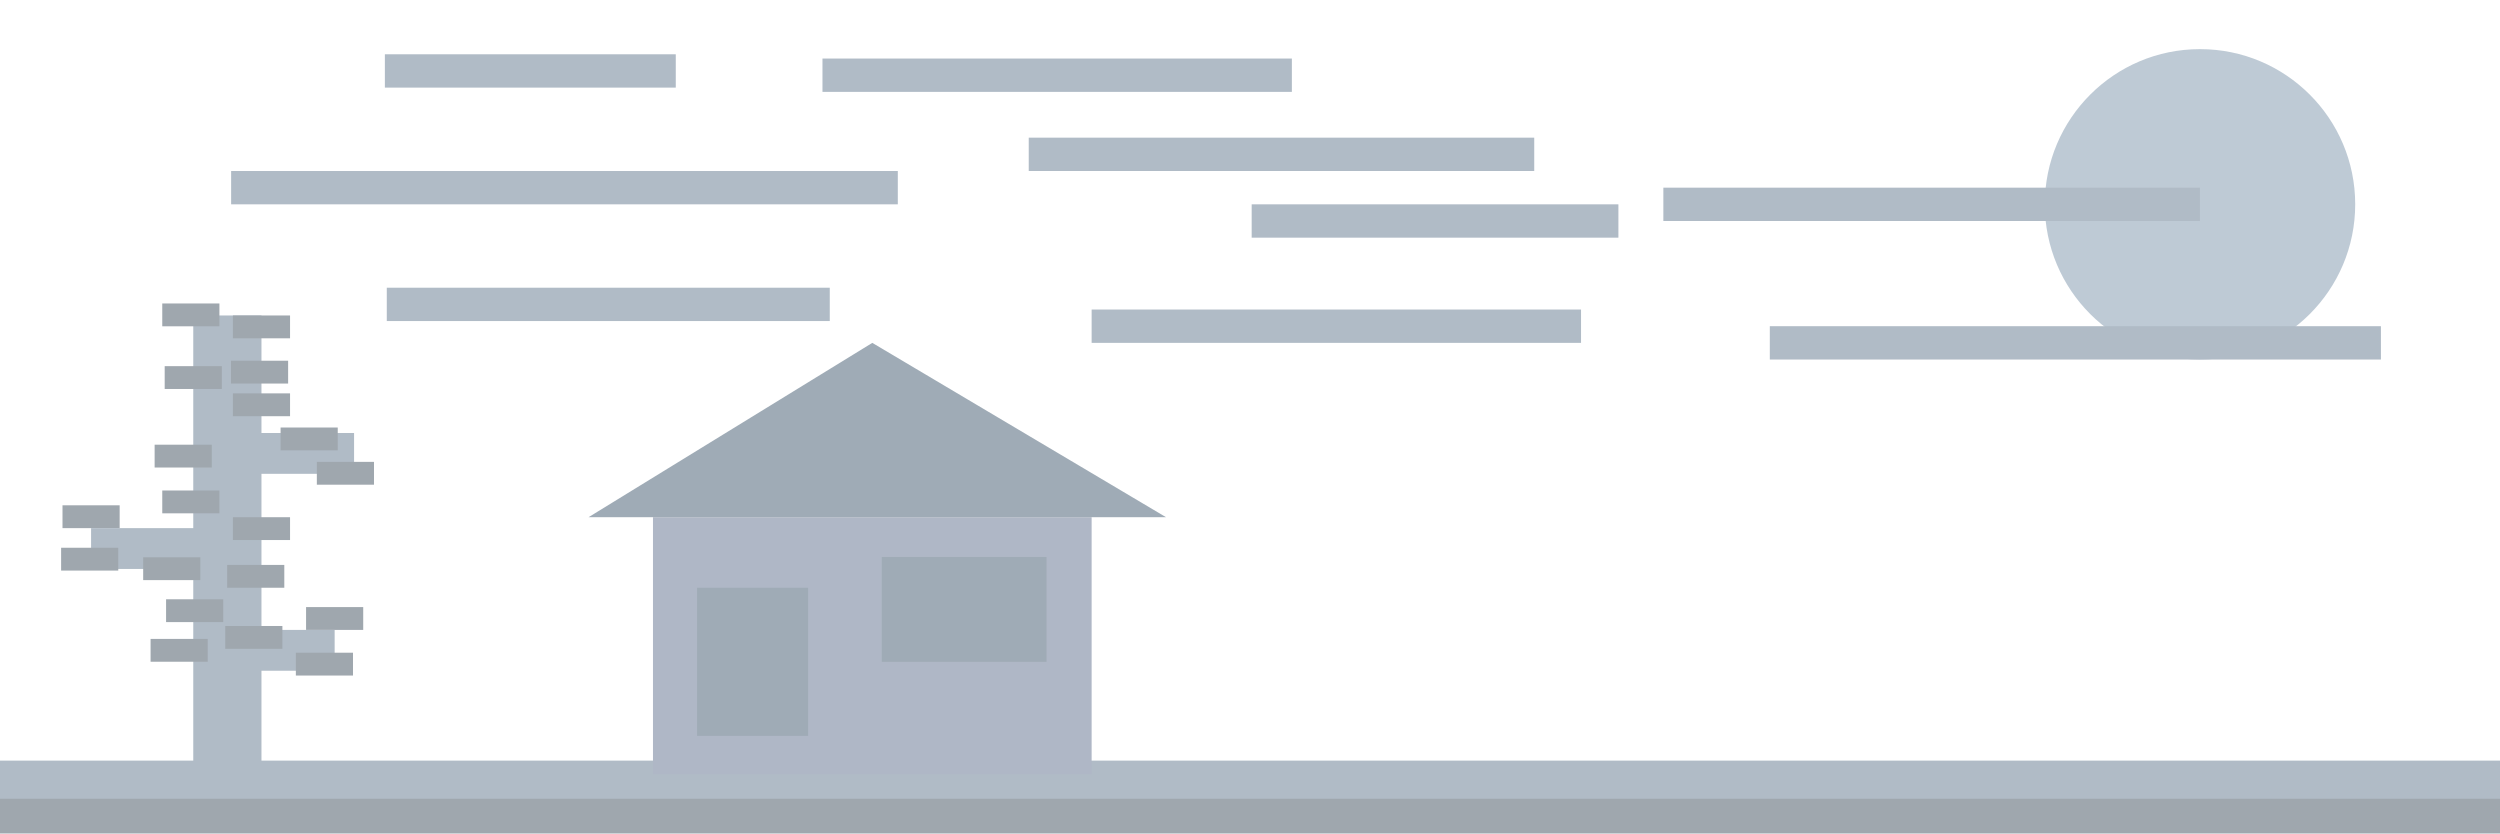
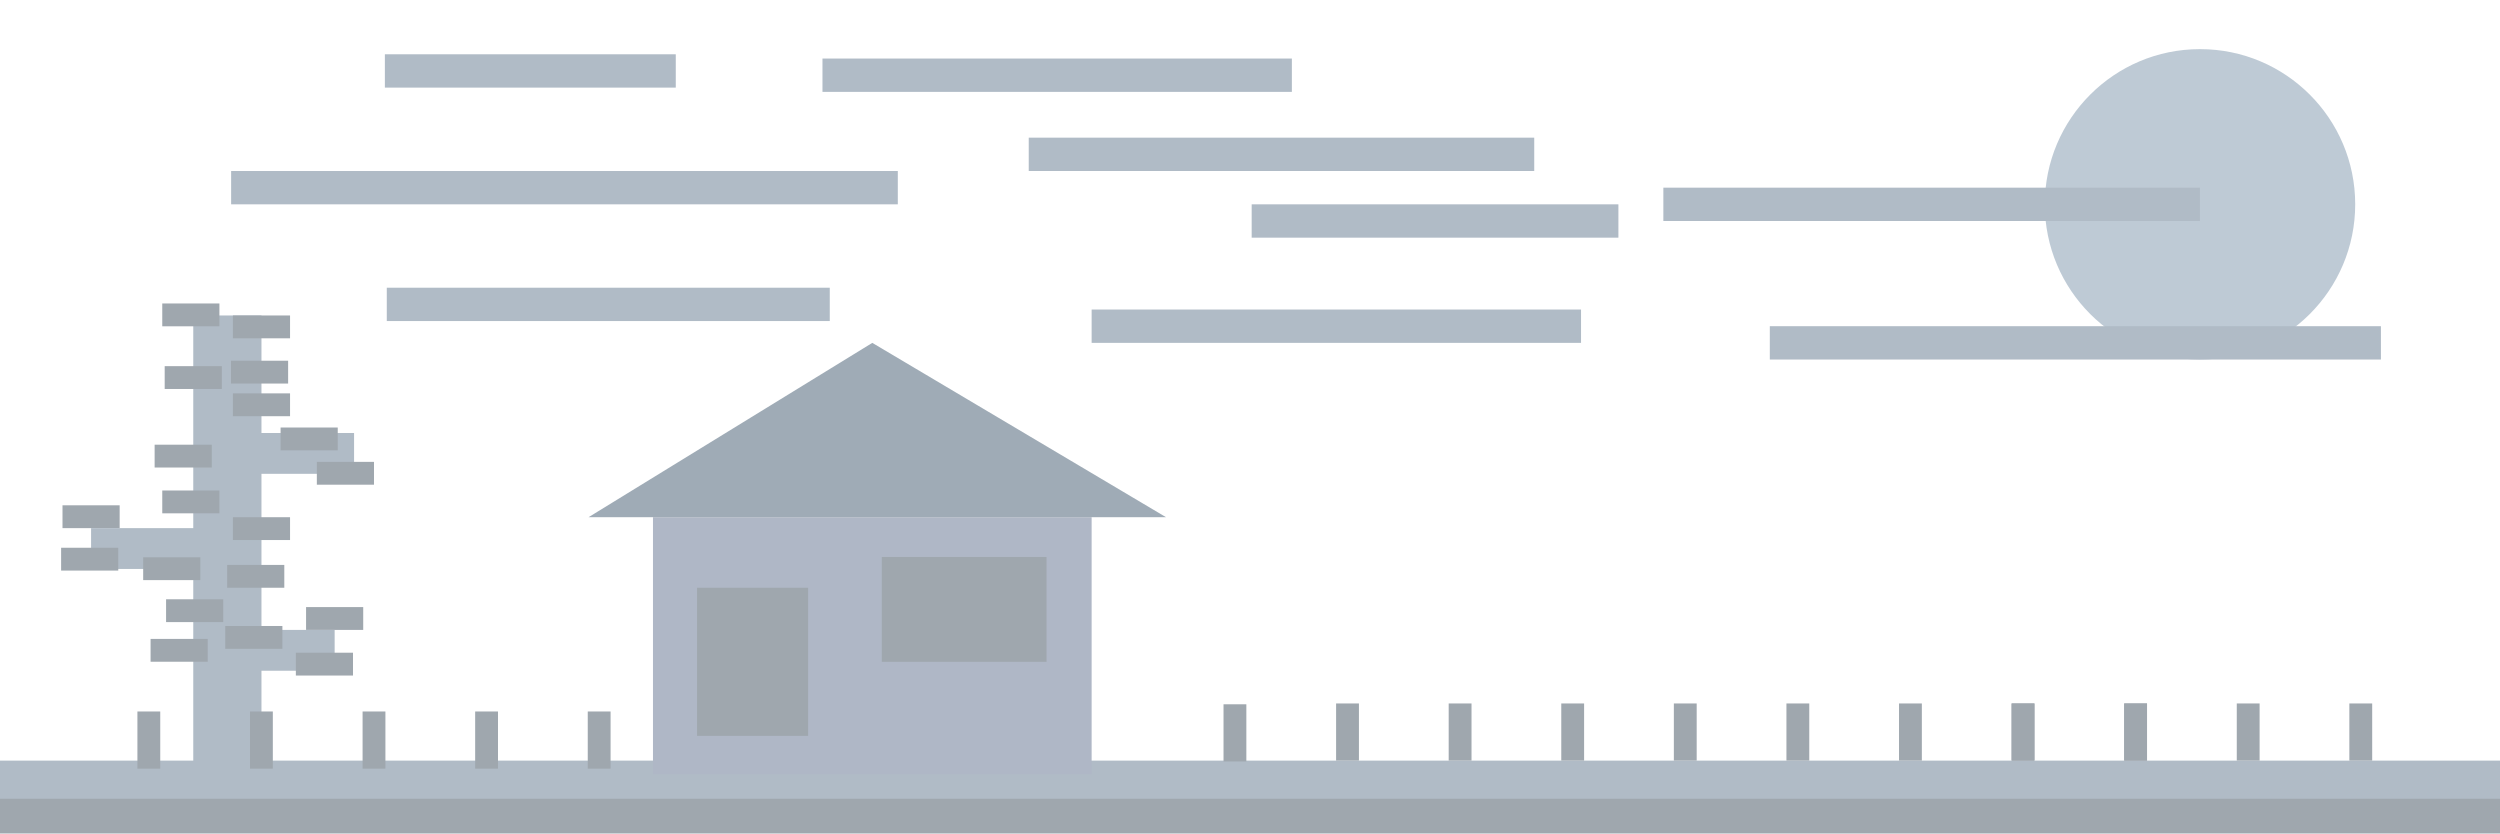
<svg xmlns="http://www.w3.org/2000/svg" width="1500" height="500" version="1.1" viewBox="0 0 1500 500" id="svg11">
  <defs id="defs11" />
  <rect x="115.958" y="189.283" width="40.924" height="304.18" stroke-miterlimit="26.1" stroke-width="13.294" id="rect11" style="fill:#b0bbc6;fill-opacity:1" />
  <rect y="456.367" width="1500" height="43.633" id="rect1" x="0" style="fill:#b0bbc6;stroke-width:1.477" />
  <rect x="232.07" y="172.63" width="265.79" height="20" id="rect2" style="fill:#b0bbc6" />
  <rect x="617.24" y="82.596" width="303.3" height="20" id="rect3" style="fill:#b0bbc6" />
  <rect x="138.68" y="102.6" width="400" height="20" id="rect4" style="fill:#b0bbc6" />
  <rect x="493.483" y="35.127" width="281.64" height="20" id="rect5" style="fill:#b0bbc6" />
  <rect x="751.003" width="220.04" height="20" id="rect6" y="122.6" style="fill:#b0bbc6" />
  <rect x="654.98" y="185.72" width="293.64" height="20" id="rect7" style="fill:#b0bbc6" />
  <rect x="230.922" y="32.57" width="174.54" height="20" id="rect9" style="fill:#b0bbc6" />
  <circle cx="1320" cy="122.6" r="93.123" id="circle10" style="fill:#becad5;fill-opacity:1" />
  <rect x="998.01" y="112.6" width="321.96" height="20" id="rect10" style="fill:#b0bbc6" />
  <rect x="1061.883" y="195.72" width="366.67" height="20" id="rect8" style="fill:#b0bbc6" />
  <rect style="fill:#9fa7ae;fill-opacity:1;stroke:none;stroke-width:11.07;stroke-miterlimit:26.1" id="rect13-3" width="34.293" height="13.699" x="139.736" y="-324.023" transform="scale(1,-1)" />
  <rect style="fill:#9fa7ae;fill-opacity:1;stroke:none;stroke-width:11.07;stroke-miterlimit:26.1" id="rect13-3-6" width="34.293" height="13.699" x="98.812" y="-233.393" transform="scale(1,-1)" />
  <rect style="fill:#9fa7ae;fill-opacity:1;stroke:none;stroke-width:11.07;stroke-miterlimit:26.1" id="rect13-3-5" width="34.293" height="13.699" x="90.346" y="-397.044" transform="scale(1,-1)" />
  <rect style="fill:#9fa7ae;fill-opacity:1;stroke:none;stroke-width:62.248;stroke-miterlimit:26.1" id="rect13-3-56" width="1500" height="20.751" x="0" y="-500" transform="scale(1,-1)" />
  <rect style="fill:#9fa7ae;fill-opacity:1;stroke:none;stroke-width:11.07;stroke-miterlimit:26.1" id="rect13-3-9" width="34.293" height="13.699" x="139.736" y="-202.983" transform="scale(1,-1)" />
  <rect style="fill:#9fa7ae;fill-opacity:1;stroke:none;stroke-width:11.07;stroke-miterlimit:26.1" id="rect13-3-9-3" width="34.293" height="13.699" x="97.357" y="-195.781" transform="scale(1,-1)" />
  <rect style="fill:#9fa7ae;fill-opacity:1;stroke:none;stroke-width:11.07;stroke-miterlimit:26.1" id="rect13-3-9-6" width="34.293" height="13.699" x="138.579" y="-230.132" transform="scale(1,-1)" />
  <rect style="fill:#9fa7ae;fill-opacity:1;stroke:none;stroke-width:11.07;stroke-miterlimit:26.1" id="rect13-3-9-7" width="34.293" height="13.699" x="92.777" y="-280.514" transform="scale(1,-1)" />
  <rect style="fill:#9fa7ae;fill-opacity:1;stroke:none;stroke-width:11.07;stroke-miterlimit:26.1" id="rect13-5" width="34.293" height="13.699" x="183.639" y="-377.948" transform="scale(1,-1)" />
  <rect style="fill:#9fa7ae;fill-opacity:1;stroke:none;stroke-width:11.07;stroke-miterlimit:26.1" id="rect13-6" width="34.293" height="13.699" x="37.499" y="-316.88" transform="scale(1,-1)" />
  <rect style="fill:#b0bbc6;fill-opacity:1;stroke:none;stroke-width:22.888;stroke-miterlimit:26.1" id="rect13-27" width="81.994" height="24.493" x="54.645" y="-341.373" transform="scale(1,-1)" />
  <rect style="fill:#b0bbc6;fill-opacity:1;stroke:none;stroke-width:19.792;stroke-miterlimit:26.1" id="rect13-62" width="61.313" height="24.493" x="139.472" y="-402.441" transform="scale(1,-1)" />
  <rect style="fill:#b0bbc6;fill-opacity:1;stroke:none;stroke-width:20.714;stroke-miterlimit:26.1" id="rect13-61" width="67.162" height="24.493" x="-212.442" y="-284.295" transform="scale(-1)" />
  <rect style="fill:#9fa7ae;fill-opacity:1;stroke:none;stroke-width:11.07;stroke-miterlimit:26.1" id="rect13-02" width="34.293" height="13.699" x="139.736" y="-249.722" transform="scale(1,-1)" />
  <rect style="fill:#9fa7ae;fill-opacity:1;stroke:none;stroke-width:11.07;stroke-miterlimit:26.1" id="rect13-3-9-5" width="34.293" height="13.699" x="168.35" y="-270.208" transform="scale(1,-1)" />
+   <rect style="fill:#9fa7ae;fill-opacity:1;stroke:none;stroke-width:11.07;stroke-miterlimit:26.1" id="rect13-3-9-5-36" width="34.293" height="13.699" x="-456.367" y="-815.361" transform="matrix(0,-1,-1,0,0,0)" />
+   <rect style="fill:#9fa7ae;fill-opacity:1;stroke:none;stroke-width:11.07;stroke-miterlimit:26.1" id="rect13-3-9-5-36-23" width="34.293" height="13.699" x="-456.867" y="-747.811" transform="matrix(0,-1,-1,0,0,0)" />
+   <rect style="fill:#9fa7ae;fill-opacity:1;stroke:none;stroke-width:11.07;stroke-miterlimit:26.1" id="rect13-3-9-5-36-7" width="34.293" height="13.699" x="-456.367" y="-882.911" transform="matrix(0,-1,-1,0,0,0)" />
+   <rect style="fill:#9fa7ae;fill-opacity:1;stroke:none;stroke-width:11.07;stroke-miterlimit:26.1" id="rect13-3-9-5-36-5" width="34.293" height="13.699" x="-456.367" y="-950.462" transform="matrix(0,-1,-1,0,0,0)" />
+   <rect style="fill:#9fa7ae;fill-opacity:1;stroke:none;stroke-width:11.07;stroke-miterlimit:26.1" id="rect13-3-9-5-36-7-3" width="34.293" height="13.699" x="-456.367" y="-1018.012" transform="matrix(0,-1,-1,0,0,0)" />
+   <rect style="fill:#9fa7ae;fill-opacity:1;stroke:none;stroke-width:11.07;stroke-miterlimit:26.1" id="rect13-3-9-5-36-56" width="34.293" height="13.699" x="-456.367" y="-1085.562" transform="matrix(0,-1,-1,0,0,0)" />
+   <rect style="fill:#9fa7ae;fill-opacity:1;stroke:none;stroke-width:11.07;stroke-miterlimit:26.1" id="rect13-3-9-5-36-1" width="34.293" height="13.699" x="-461.183" y="-96.148" transform="matrix(0,-1,-1,0,0,0)" />
+   <rect style="fill:#9fa7ae;fill-opacity:1;stroke:none;stroke-width:11.07;stroke-miterlimit:26.1" id="rect13-3-9-5-36-7-8" width="34.293" height="13.699" x="-461.183" y="-163.698" transform="matrix(0,-1,-1,0,0,0)" />
+   <rect style="fill:#9fa7ae;fill-opacity:1;stroke:none;stroke-width:11.07;stroke-miterlimit:26.1" id="rect13-3-9-5-36-5-7" width="34.293" height="13.699" x="-461.183" y="-231.248" transform="matrix(0,-1,-1,0,0,0)" />
+   <rect style="fill:#9fa7ae;fill-opacity:1;stroke:none;stroke-width:11.07;stroke-miterlimit:26.1" id="rect13-3-9-5-36-7-3-92" width="34.293" height="13.699" x="-461.183" y="-298.798" transform="matrix(0,-1,-1,0,0,0)" />
+   <rect style="fill:#9fa7ae;fill-opacity:1;stroke:none;stroke-width:11.07;stroke-miterlimit:26.1" id="rect13-3-9-5-36-56-0" width="34.293" height="13.699" x="-461.183" y="-366.348" transform="matrix(0,-1,-1,0,0,0)" />
+   <rect style="fill:#9fa7ae;fill-opacity:1;stroke:none;stroke-width:11.07;stroke-miterlimit:26.1" id="rect13-3-9-5-36-7-2" width="34.293" height="13.699" x="-456.367" y="-1153.112" transform="matrix(0,-1,-1,0,0,0)" />
+   <rect style="fill:#9fa7ae;fill-opacity:1;stroke:none;stroke-width:11.07;stroke-miterlimit:26.1" id="rect13-3-9-5-36-5-9" width="34.293" height="13.699" x="-456.367" y="-1220.662" transform="matrix(0,-1,-1,0,0,0)" />
+   <rect style="fill:#9fa7ae;fill-opacity:1;stroke:none;stroke-width:11.07;stroke-miterlimit:26.1" id="rect13-3-9-5-36-7-3-1" width="34.293" height="13.699" x="-456.367" y="-1288.212" transform="matrix(0,-1,-1,0,0,0)" />
+   <rect style="fill:#9fa7ae;fill-opacity:1;stroke:none;stroke-width:11.07;stroke-miterlimit:26.1" id="rect13-3-9-5-36-2" width="34.293" height="13.699" x="-456.367" y="-1220.662" transform="matrix(0,-1,-1,0,0,0)" />
+   <rect style="fill:#9fa7ae;fill-opacity:1;stroke:none;stroke-width:11.07;stroke-miterlimit:26.1" id="rect13-3-9-5-36-7-7" width="34.293" height="13.699" x="-456.367" y="-1288.213" transform="matrix(0,-1,-1,0,0,0)" />
+   <rect style="fill:#9fa7ae;fill-opacity:1;stroke:none;stroke-width:11.07;stroke-miterlimit:26.1" id="rect13-3-9-5-36-5-0" width="34.293" height="13.699" x="-456.367" y="-1355.763" transform="matrix(0,-1,-1,0,0,0)" />
+   <rect style="fill:#9fa7ae;fill-opacity:1;stroke:none;stroke-width:11.07;stroke-miterlimit:26.1" id="rect13-3-9-5-36-7-3-9" width="34.293" height="13.699" x="-456.367" y="-1423.313" transform="matrix(0,-1,-1,0,0,0)" />
  <rect style="fill:#9fa7ae;fill-opacity:1;stroke:none;stroke-width:11.07;stroke-miterlimit:26.1" id="rect13-3-9-5-3" width="34.293" height="13.699" x="190.105" y="-290.819" transform="scale(1,-1)" />
  <rect style="fill:#9fa7ae;fill-opacity:1;stroke:none;stroke-width:11.07;stroke-miterlimit:26.1" id="rect13-3-9-5-5" width="34.293" height="13.699" x="97.357" y="-307.995" transform="scale(1,-1)" />
  <rect style="fill:#9fa7ae;fill-opacity:1;stroke:none;stroke-width:11.07;stroke-miterlimit:26.1" id="rect13-3-9-5-6" width="34.293" height="13.699" x="36.67" y="-342.346" transform="scale(1,-1)" />
  <rect style="fill:#9fa7ae;fill-opacity:1;stroke:none;stroke-width:11.07;stroke-miterlimit:26.1" id="rect13-3-9-5-2" width="34.293" height="13.699" x="85.907" y="-348.071" transform="scale(1,-1)" />
  <rect style="fill:#9fa7ae;fill-opacity:1;stroke:none;stroke-width:11.07;stroke-miterlimit:26.1" id="rect13-3-9-5-9" width="34.293" height="13.699" x="99.647" y="-373.262" transform="scale(1,-1)" />
  <rect style="fill:#9fa7ae;fill-opacity:1;stroke:none;stroke-width:11.07;stroke-miterlimit:26.1" id="rect13-3-9-5-1" width="34.293" height="13.699" x="136.289" y="-352.651" transform="scale(1,-1)" />
  <rect style="fill:#9fa7ae;fill-opacity:1;stroke:none;stroke-width:11.07;stroke-miterlimit:26.1" id="rect13-3-9-5-27" width="34.293" height="13.699" x="135.144" y="-389.292" transform="scale(1,-1)" />
  <rect style="fill:#9fa7ae;fill-opacity:1;stroke:none;stroke-width:11.07;stroke-miterlimit:26.1" id="rect13-3-9-5-0" width="34.293" height="13.699" x="177.51" y="-405.323" transform="scale(1,-1)" />
  <rect style="fill:#afb7c6;fill-opacity:1;stroke-width:1.053" id="rect459" width="263.194" height="154.221" x="391.786" y="310.323" />
  <path style="fill:#9fabb6;fill-opacity:1" d="M 353.132,310.323 H 699.614 L 523.383,205.72 Z" id="path2236" />
-   <rect style="fill:#9fabb6;fill-opacity:1" id="rect2572" width="66.645" height="88.873" x="418.234" y="352.651" />
-   <rect style="fill:#9fabb6;fill-opacity:1" id="rect2574" width="98.862" height="62.902" x="529.07" y="334.186" />
+   <rect style="fill:#9fa7ae;fill-opacity:1" id="rect2572" width="66.645" height="88.873" x="418.234" y="352.651" />
+   <rect style="fill:#9fa7ae;fill-opacity:1" id="rect2574" width="98.862" height="62.902" x="529.07" y="334.186" />
</svg>
